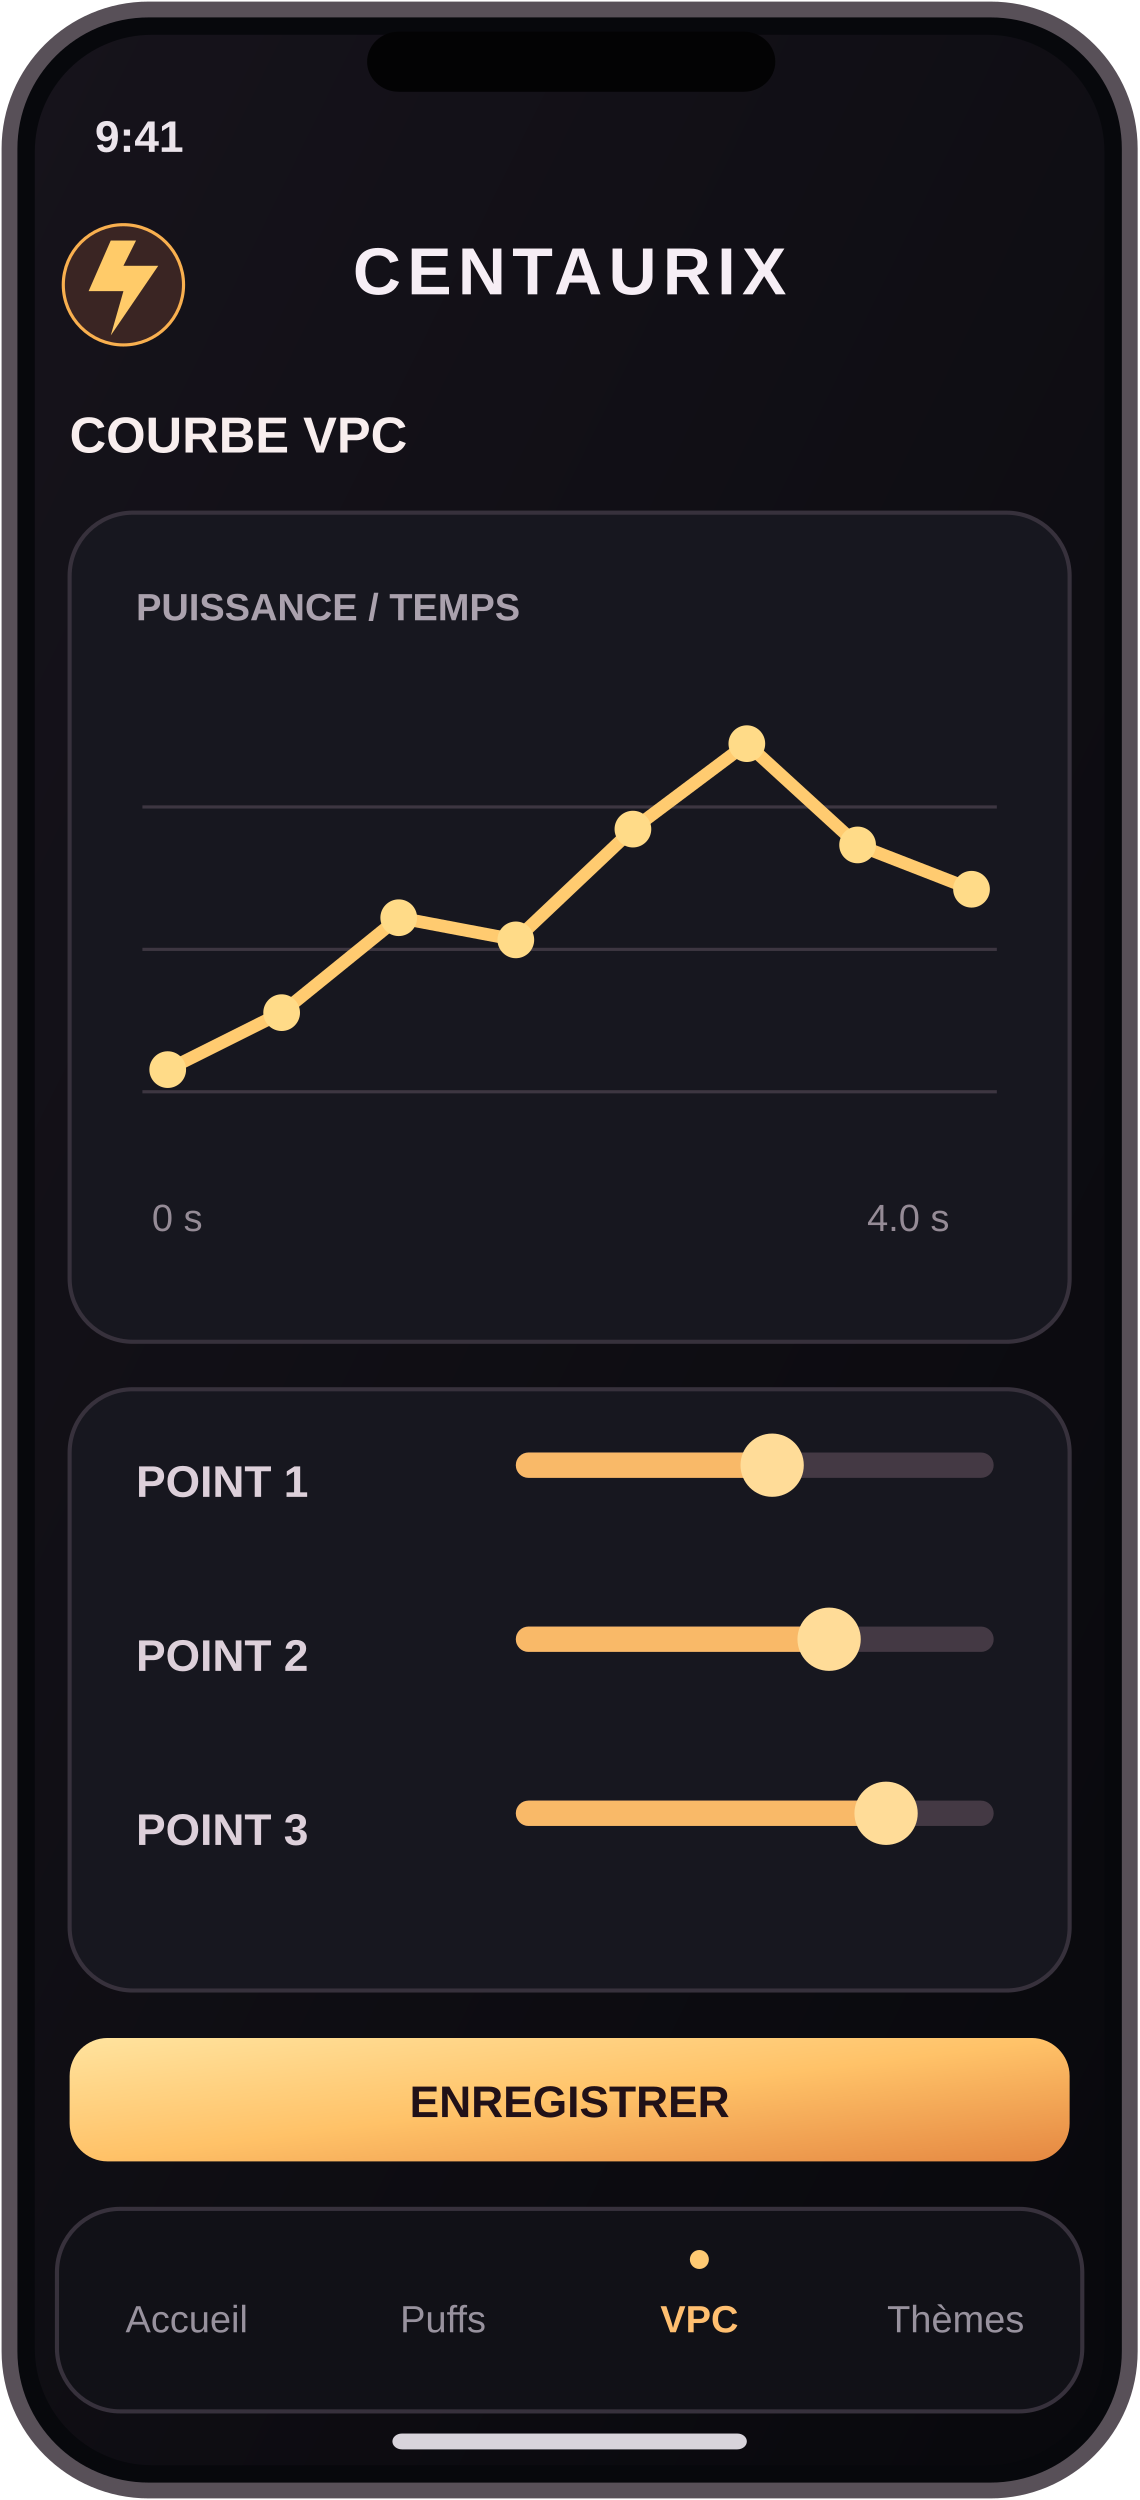
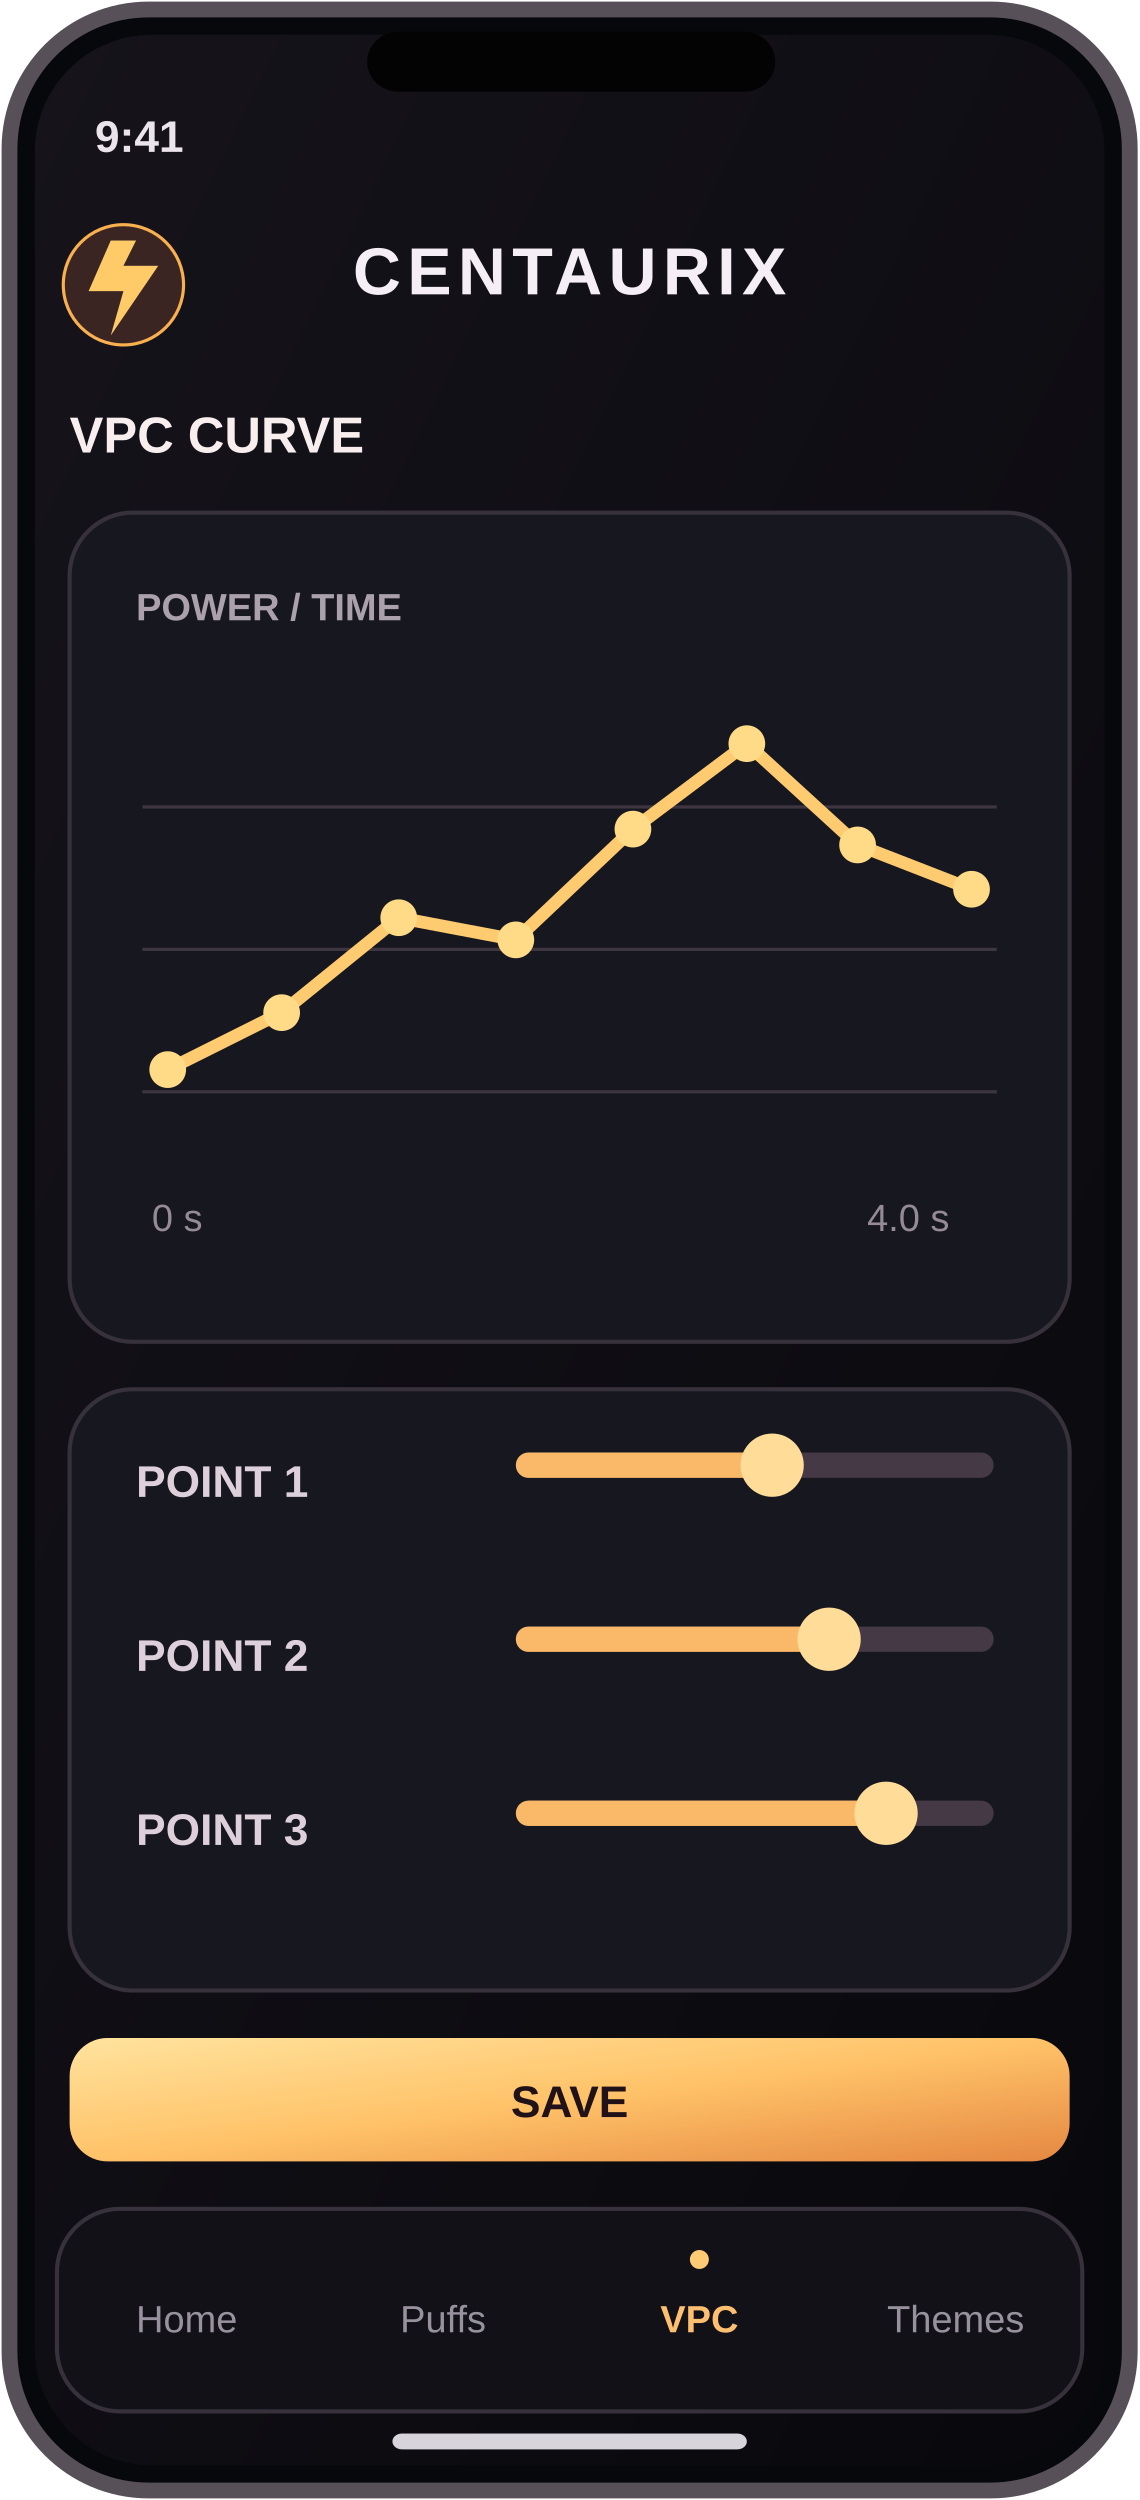
<svg xmlns="http://www.w3.org/2000/svg" width="360" height="790" viewBox="0 0 360 790">
  <defs>
    <linearGradient id="bg" x2=".9" y2="1">
      <stop stop-color="#16131b" />
      <stop offset="1" stop-color="#09090d" />
    </linearGradient>
    <linearGradient id="gold" x2="1" y2="1">
      <stop stop-color="#ffe39e" />
      <stop offset=".5" stop-color="#ffc268" />
      <stop offset="1" stop-color="#e58842" />
    </linearGradient>
    <linearGradient id="panel" x1=".5" x2=".5" y2="1">
      <stop stop-color="#2a222a" />
      <stop offset="1" stop-color="#171319" />
    </linearGradient>
  </defs>
  <rect x="3" y="3" width="354" height="784" rx="44" fill="#07080c" stroke="#585058" stroke-width="5" />
  <rect x="11" y="11" width="338" height="768" rx="37" fill="url(#bg)" />
  <rect x="116" y="10" width="129" height="19" rx="10" fill="#030304" />
  <text x="30" y="48" fill="#ebe4eb" font-family="Arial, sans-serif" font-size="14" font-weight="600">9:41</text>
  <text x="180" y="93" fill="#f6eef5" font-family="Arial, sans-serif" font-size="21" font-weight="800" text-anchor="middle" letter-spacing="2">CENTAURIX</text>
  <circle cx="39" cy="90" r="19" fill="#3a2523" stroke="#f9b04f" />
  <path d="m35 76-7 16h11l-4 14 15-22H39l4-8z" fill="#ffcb69" />
-   <text x="22" y="143" fill="#f8eeee" font-family="Arial, sans-serif" font-size="16" font-weight="700">COURBE VPC</text>
+   <text x="22" y="143" fill="#f8eeee" font-family="Arial, sans-serif" font-size="16" font-weight="700">VPC CURVE</text>
  <rect x="22" y="162" width="316" height="262" rx="20" fill="#17171f" stroke="#37313c" stroke-width="1.3" />
-   <text x="43" y="196" fill="#aaa1ad" font-family="Arial, sans-serif" font-size="12" font-weight="600">PUISSANCE / TEMPS</text>
+   <text x="43" y="196" fill="#aaa1ad" font-family="Arial, sans-serif" font-size="12" font-weight="600">POWER / TIME</text>
  <path d="M45 255H315" stroke="#4d4450" stroke-opacity=".7" />
  <path d="M45 300H315" stroke="#4d4450" stroke-opacity=".7" />
  <path d="M45 345H315" stroke="#4d4450" stroke-opacity=".7" />
  <polyline points="53,338 89,320 126,290 163,297 200,262 236,235 271,267 307,281" fill="none" stroke="#ffcb70" stroke-width="4" stroke-linecap="round" stroke-linejoin="round" />
  <circle cx="53" cy="338" r="5.8" fill="#ffdb88" />
  <circle cx="89" cy="320" r="5.8" fill="#ffdb88" />
  <circle cx="126" cy="290" r="5.8" fill="#ffdb88" />
  <circle cx="163" cy="297" r="5.8" fill="#ffdb88" />
  <circle cx="200" cy="262" r="5.8" fill="#ffdb88" />
  <circle cx="236" cy="235" r="5.8" fill="#ffdb88" />
  <circle cx="271" cy="267" r="5.8" fill="#ffdb88" />
  <circle cx="307" cy="281" r="5.8" fill="#ffdb88" />
  <text x="48" y="389" fill="#958b96" font-family="Arial, sans-serif" font-size="12" font-weight="500">0 s</text>
  <text x="274" y="389" fill="#958b96" font-family="Arial, sans-serif" font-size="12" font-weight="500">4.0 s</text>
  <rect x="22" y="439" width="316" height="190" rx="20" fill="#17171f" stroke="#37313c" stroke-width="1.3" />
  <text x="43" y="473" fill="#ddd0da" font-family="Arial, sans-serif" font-size="14" font-weight="600">POINT 1</text>
  <rect x="163" y="459" width="151" height="8" rx="4" fill="#443944" />
  <rect x="163" y="459" width="81" height="8" rx="4" fill="#f9b968" />
  <circle cx="244" cy="463" r="10" fill="#ffdc98" />
  <text x="43" y="528" fill="#ddd0da" font-family="Arial, sans-serif" font-size="14" font-weight="600">POINT 2</text>
  <rect x="163" y="514" width="151" height="8" rx="4" fill="#443944" />
  <rect x="163" y="514" width="99" height="8" rx="4" fill="#f9b968" />
  <circle cx="262" cy="518" r="10" fill="#ffdc98" />
  <text x="43" y="583" fill="#ddd0da" font-family="Arial, sans-serif" font-size="14" font-weight="600">POINT 3</text>
  <rect x="163" y="569" width="151" height="8" rx="4" fill="#443944" />
  <rect x="163" y="569" width="117" height="8" rx="4" fill="#f9b968" />
  <circle cx="280" cy="573" r="10" fill="#ffdc98" />
  <rect x="22" y="644" width="316" height="39" rx="12" fill="url(#gold)" />
-   <text x="180" y="669" fill="#211118" font-family="Arial, sans-serif" font-size="14" font-weight="750" text-anchor="middle">ENREGISTRER</text>
+   <text x="180" y="669" fill="#211118" font-family="Arial, sans-serif" font-size="14" font-weight="750" text-anchor="middle">SAVE</text>
  <rect x="18" y="698" width="324" height="64" rx="20" fill="#111117" stroke="#37313c" stroke-width="1.3" />
-   <text x="59" y="737" fill="#98929e" font-family="Arial, sans-serif" font-size="12" font-weight="400" text-anchor="middle">Accueil</text>
+   <text x="59" y="737" fill="#98929e" font-family="Arial, sans-serif" font-size="12" font-weight="400" text-anchor="middle">Home</text>
  <text x="140" y="737" fill="#98929e" font-family="Arial, sans-serif" font-size="12" font-weight="400" text-anchor="middle">Puffs</text>
  <text x="221" y="737" fill="#ffbf70" font-family="Arial, sans-serif" font-size="12" font-weight="700" text-anchor="middle">VPC</text>
  <circle cx="221" cy="714" r="3" fill="#ffca73" />
-   <text x="302" y="737" fill="#98929e" font-family="Arial, sans-serif" font-size="12" font-weight="400" text-anchor="middle">Thèmes</text>
+   <text x="302" y="737" fill="#98929e" font-family="Arial, sans-serif" font-size="12" font-weight="400" text-anchor="middle">Themes</text>
  <rect x="124" y="769" width="112" height="5" rx="3" fill="#d8d4db" />
</svg>
